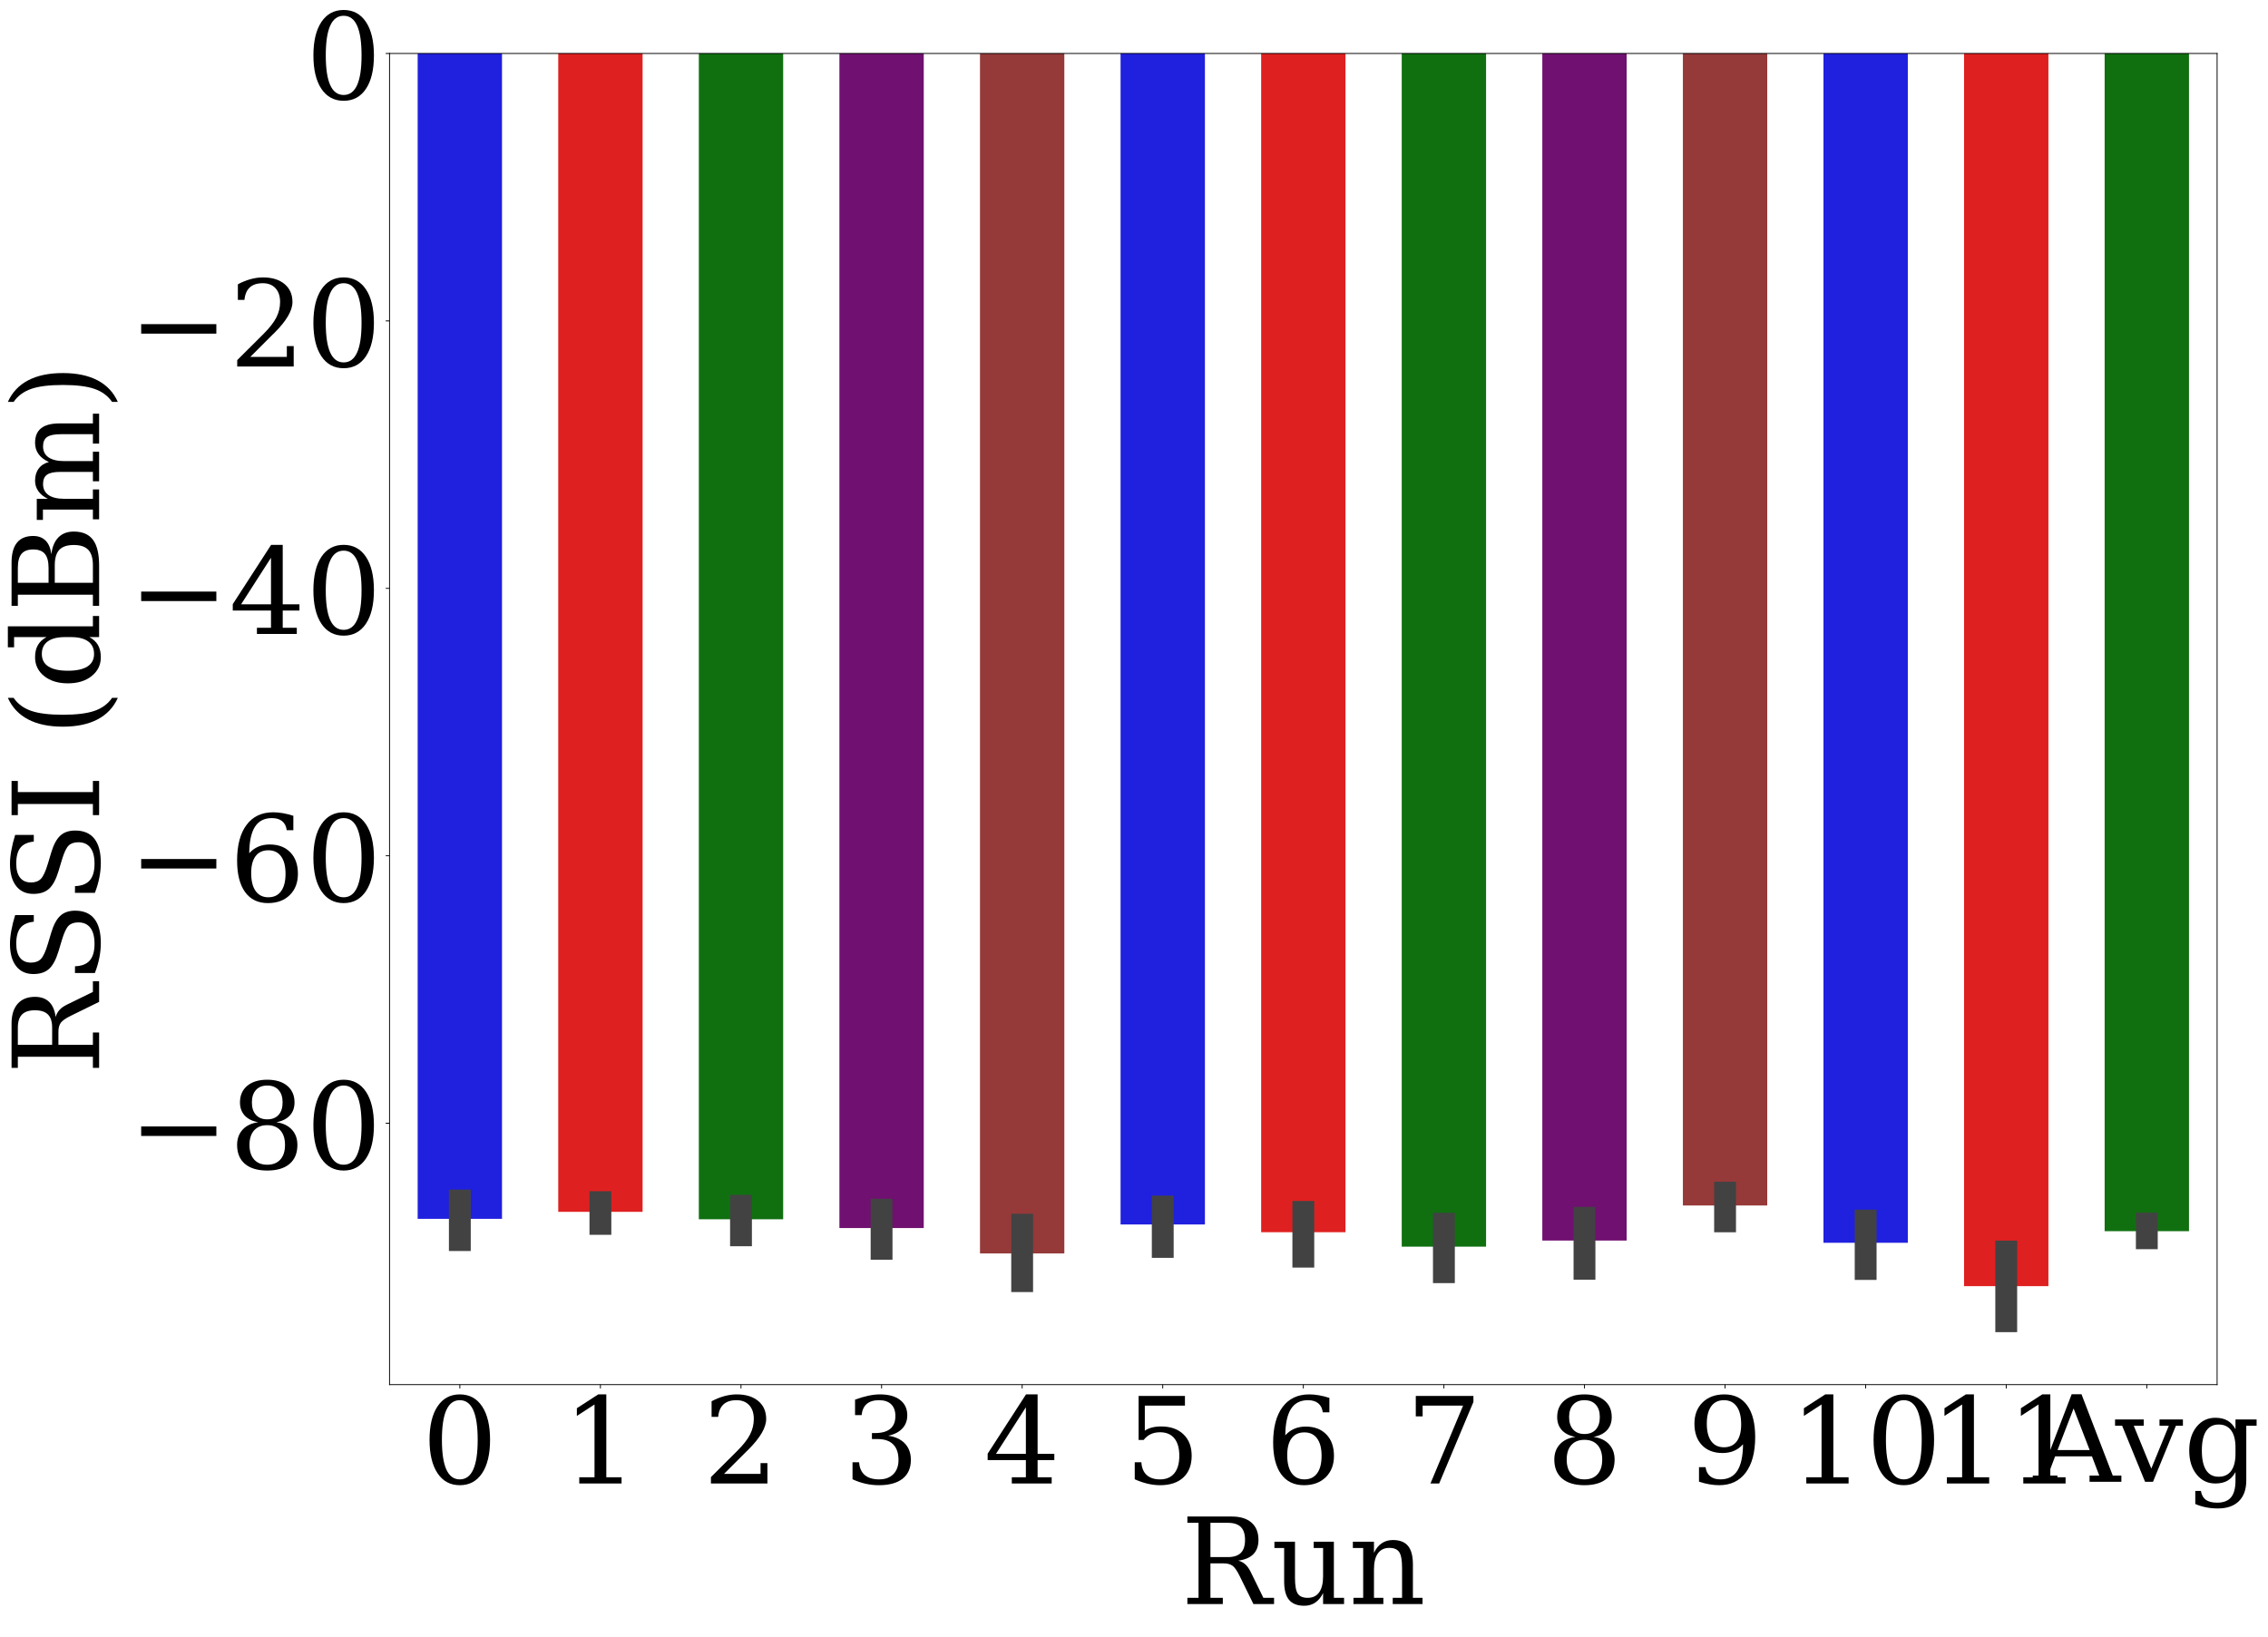
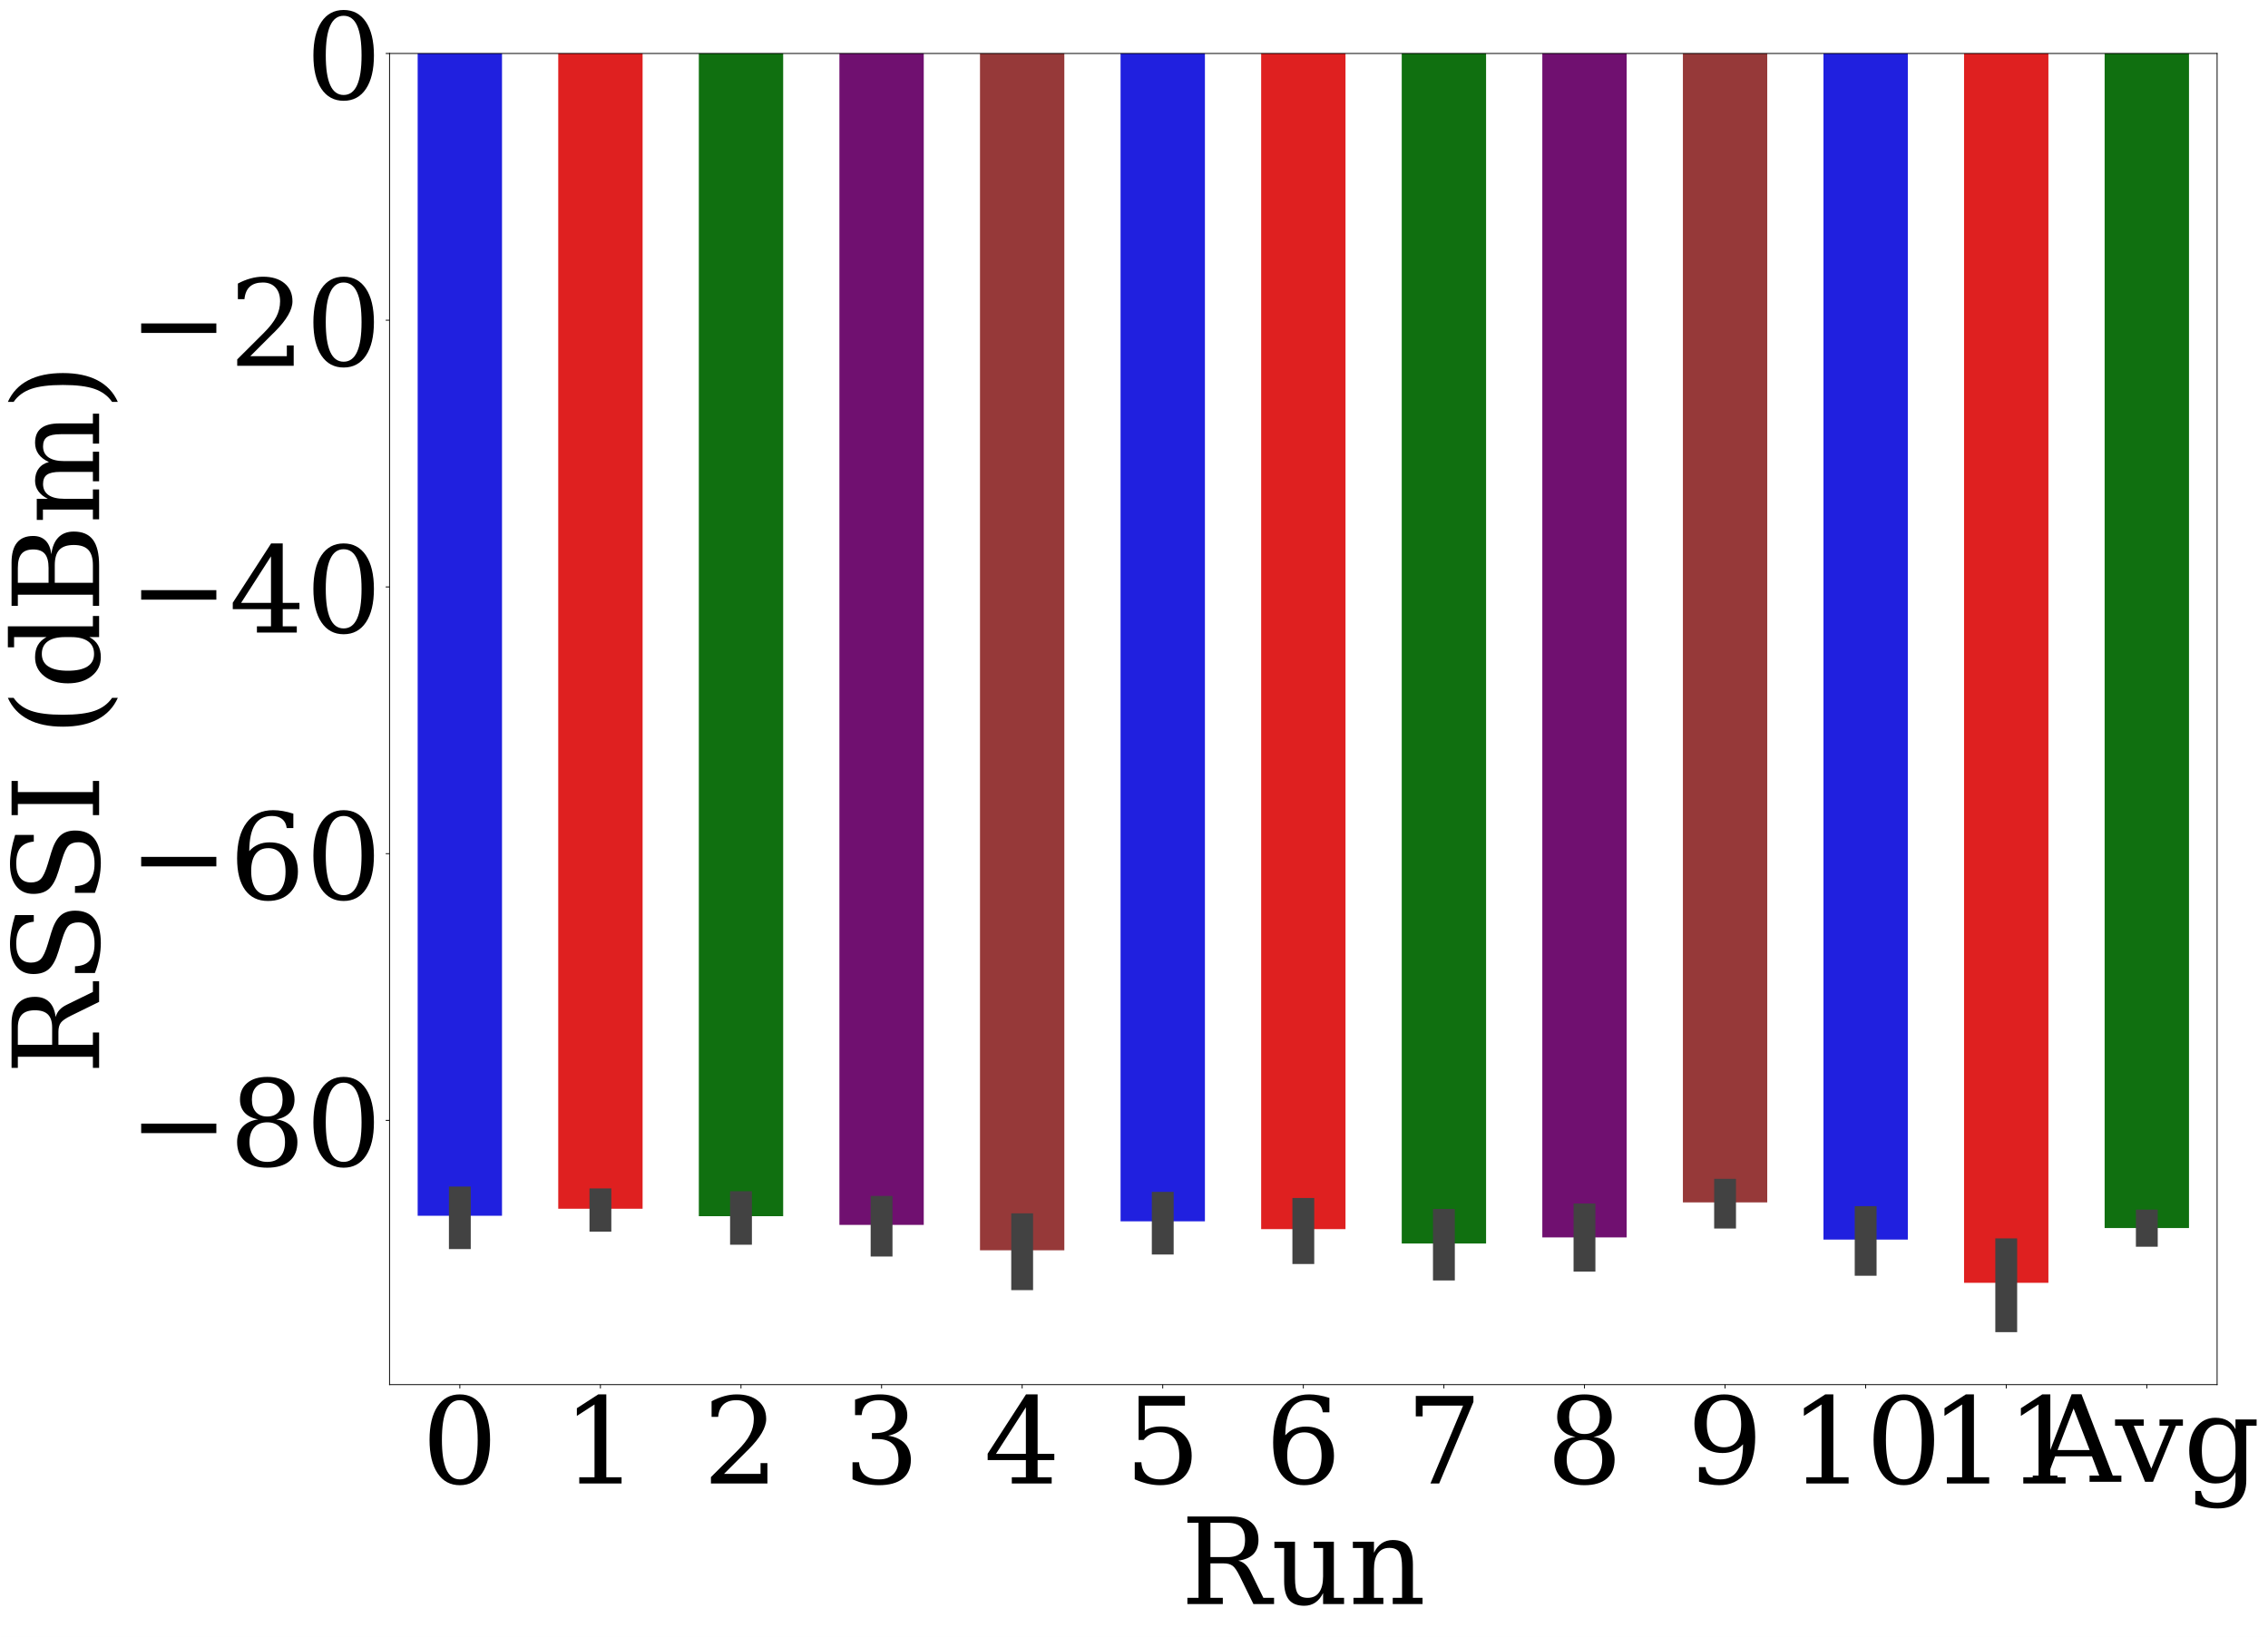
<svg xmlns="http://www.w3.org/2000/svg" xmlns:xlink="http://www.w3.org/1999/xlink" width="2077.43pt" height="1499.79pt" viewBox="0 0 2077.43 1499.79" version="1.1">
  <defs>
    <style type="text/css">*{stroke-linejoin: round; stroke-linecap: butt}</style>
  </defs>
  <g id="figure_1">
    <g id="patch_1">
      <path d="M 0 1499.79  L 2077.43 1499.79  L 2077.43 0  L 0 0  z " style="fill: #ffffff; stroke: #ffffff; stroke-linejoin: miter" />
    </g>
    <g id="axes_1">
      <g id="patch_2">
        <path d="M 356.811 1268.671  L 2030.811 1268.671  L 2030.811 48.991  L 356.811 48.991  z " style="fill: #ffffff" />
      </g>
      <g id="patch_3">
-         <path d="M 382.565 48.991  L 459.826 48.991  L 459.826 1116.752  L 382.565 1116.752  z " clip-path="url(#p905e0be589)" style="fill: #2020df" />
+         <path d="M 382.565 48.991  L 459.826 48.991  L 459.826 1113.922  L 382.565 1113.922  z " clip-path="url(#pabfc7d7596)" style="fill: #2020df" />
      </g>
      <g id="patch_4">
-         <path d="M 511.334 48.991  L 588.596 48.991  L 588.596 1110.335  L 511.334 1110.335  z " clip-path="url(#p905e0be589)" style="fill: #df2020" />
+         <path d="M 511.334 48.991  L 588.596 48.991  L 588.596 1107.522  L 511.334 1107.522  z " clip-path="url(#pabfc7d7596)" style="fill: #df2020" />
      </g>
      <g id="patch_5">
-         <path d="M 640.103 48.991  L 717.365 48.991  L 717.365 1117.142  L 640.103 1117.142  z " clip-path="url(#p905e0be589)" style="fill: #107010" />
+         <path d="M 640.103 48.991  L 717.365 48.991  L 717.365 1114.311  L 640.103 1114.311  z " clip-path="url(#pabfc7d7596)" style="fill: #107010" />
      </g>
      <g id="patch_6">
-         <path d="M 768.872 48.991  L 846.134 48.991  L 846.134 1125.166  L 768.872 1125.166  z " clip-path="url(#p905e0be589)" style="fill: #701070" />
+         <path d="M 768.872 48.991  L 846.134 48.991  L 846.134 1122.313  L 768.872 1122.313  z " clip-path="url(#pabfc7d7596)" style="fill: #701070" />
      </g>
      <g id="patch_7">
-         <path d="M 897.642 48.991  L 974.903 48.991  L 974.903 1148.485  L 897.642 1148.485  z " clip-path="url(#p905e0be589)" style="fill: #963939" />
+         <path d="M 897.642 48.991  L 974.903 48.991  L 974.903 1145.57  L 897.642 1145.57  z " clip-path="url(#pabfc7d7596)" style="fill: #963939" />
      </g>
      <g id="patch_8">
-         <path d="M 1026.411 48.991  L 1103.672 48.991  L 1103.672 1121.898  L 1026.411 1121.898  z " clip-path="url(#p905e0be589)" style="fill: #2020df" />
+         <path d="M 1026.411 48.991  L 1103.672 48.991  L 1103.672 1119.054  L 1026.411 1119.054  z " clip-path="url(#pabfc7d7596)" style="fill: #2020df" />
      </g>
      <g id="patch_9">
-         <path d="M 1155.18 48.991  L 1232.442 48.991  L 1232.442 1129.041  L 1155.18 1129.041  z " clip-path="url(#p905e0be589)" style="fill: #df2020" />
+         <path d="M 1155.18 48.991  L 1232.442 48.991  L 1232.442 1126.179  L 1155.18 1126.179  z " clip-path="url(#pabfc7d7596)" style="fill: #df2020" />
      </g>
      <g id="patch_10">
-         <path d="M 1283.949 48.991  L 1361.211 48.991  L 1361.211 1142.264  L 1283.949 1142.264  z " clip-path="url(#p905e0be589)" style="fill: #107010" />
+         <path d="M 1283.949 48.991  L 1361.211 48.991  L 1361.211 1139.367  L 1283.949 1139.367  z " clip-path="url(#pabfc7d7596)" style="fill: #107010" />
      </g>
      <g id="patch_11">
-         <path d="M 1412.719 48.991  L 1489.98 48.991  L 1489.98 1136.668  L 1412.719 1136.668  z " clip-path="url(#p905e0be589)" style="fill: #701070" />
+         <path d="M 1412.719 48.991  L 1489.98 48.991  L 1489.98 1133.785  L 1412.719 1133.785  z " clip-path="url(#pabfc7d7596)" style="fill: #701070" />
      </g>
      <g id="patch_12">
-         <path d="M 1541.488 48.991  L 1618.749 48.991  L 1618.749 1104.518  L 1541.488 1104.518  z " clip-path="url(#p905e0be589)" style="fill: #963939" />
+         <path d="M 1541.488 48.991  L 1618.749 48.991  L 1618.749 1101.721  L 1541.488 1101.721  z " clip-path="url(#pabfc7d7596)" style="fill: #963939" />
      </g>
      <g id="patch_13">
-         <path d="M 1670.257 48.991  L 1747.519 48.991  L 1747.519 1138.683  L 1670.257 1138.683  z " clip-path="url(#p905e0be589)" style="fill: #2020df" />
+         <path d="M 1670.257 48.991  L 1747.519 48.991  L 1747.519 1135.795  L 1670.257 1135.795  z " clip-path="url(#pabfc7d7596)" style="fill: #2020df" />
      </g>
      <g id="patch_14">
-         <path d="M 1799.026 48.991  L 1876.288 48.991  L 1876.288 1178.402  L 1799.026 1178.402  z " clip-path="url(#p905e0be589)" style="fill: #df2020" />
+         <path d="M 1799.026 48.991  L 1876.288 48.991  L 1876.288 1175.408  L 1799.026 1175.408  z " clip-path="url(#pabfc7d7596)" style="fill: #df2020" />
      </g>
      <g id="patch_15">
-         <path d="M 1927.796 48.991  L 2005.057 48.991  L 2005.057 1128.062  L 1927.796 1128.062  z " clip-path="url(#p905e0be589)" style="fill: #107010" />
+         <path d="M 1927.796 48.991  L 2005.057 48.991  L 2005.057 1125.202  L 1927.796 1125.202  z " clip-path="url(#pabfc7d7596)" style="fill: #107010" />
      </g>
      <g id="matplotlib.axis_1">
        <g id="xtick_1">
          <g id="line2d_1">
            <defs>
-               <path id="mcc25bd28c5" d="M 0 0  L 0 3.5  " style="stroke: #000000; stroke-width: 0.8" />
+               <path id="md634064653" d="M 0 0  L 0 3.5  " style="stroke: #000000; stroke-width: 0.8" />
            </defs>
            <g>
-               <use xlink:href="#mcc25bd28c5" x="421.196" y="1268.671" style="stroke: #000000; stroke-width: 0.8" />
+               <use xlink:href="#md634064653" x="421.196" y="1268.671" style="stroke: #000000; stroke-width: 0.8" />
            </g>
          </g>
          <g id="text_1">
            <g transform="translate(386.2018 1359.254) scale(1.1 -1.1)">
              <defs>
                <path id="DejaVuSerif-30" d="M 2034 219  Q 2513 219 2750 744  Q 2988 1269 2988 2328  Q 2988 3391 2750 3916  Q 2513 4441 2034 4441  Q 1556 4441 1318 3916  Q 1081 3391 1081 2328  Q 1081 1269 1318 744  Q 1556 219 2034 219  z M 2034 -91  Q 1275 -91 848 546  Q 422 1184 422 2328  Q 422 3475 848 4112  Q 1275 4750 2034 4750  Q 2797 4750 3222 4112  Q 3647 3475 3647 2328  Q 3647 1184 3222 546  Q 2797 -91 2034 -91  z " transform="scale(0.015625)" />
              </defs>
              <use xlink:href="#DejaVuSerif-30" />
            </g>
          </g>
        </g>
        <g id="xtick_2">
          <g id="line2d_2">
            <g>
-               <use xlink:href="#mcc25bd28c5" x="549.965" y="1268.671" style="stroke: #000000; stroke-width: 0.8" />
+               <use xlink:href="#md634064653" x="549.965" y="1268.671" style="stroke: #000000; stroke-width: 0.8" />
            </g>
          </g>
          <g id="text_2">
            <g transform="translate(514.971 1359.254) scale(1.1 -1.1)">
              <defs>
                <path id="DejaVuSerif-31" d="M 909 0  L 909 331  L 1722 331  L 1722 4213  L 781 3603  L 781 4013  L 1919 4750  L 2350 4750  L 2350 331  L 3163 331  L 3163 0  L 909 0  z " transform="scale(0.015625)" />
              </defs>
              <use xlink:href="#DejaVuSerif-31" />
            </g>
          </g>
        </g>
        <g id="xtick_3">
          <g id="line2d_3">
            <g>
-               <use xlink:href="#mcc25bd28c5" x="678.734" y="1268.671" style="stroke: #000000; stroke-width: 0.8" />
+               <use xlink:href="#md634064653" x="678.734" y="1268.671" style="stroke: #000000; stroke-width: 0.8" />
            </g>
          </g>
          <g id="text_3">
            <g transform="translate(643.7403 1359.254) scale(1.1 -1.1)">
              <defs>
                <path id="DejaVuSerif-32" d="M 819 3553  L 469 3553  L 469 4384  Q 803 4563 1142 4656  Q 1481 4750 1806 4750  Q 2534 4750 2956 4397  Q 3378 4044 3378 3438  Q 3378 2753 2422 1800  Q 2347 1728 2309 1691  L 1131 513  L 3078 513  L 3078 1088  L 3444 1088  L 3444 0  L 434 0  L 434 341  L 1850 1753  Q 2319 2222 2519 2614  Q 2719 3006 2719 3438  Q 2719 3909 2473 4175  Q 2228 4441 1797 4441  Q 1350 4441 1106 4219  Q 863 3997 819 3553  z " transform="scale(0.015625)" />
              </defs>
              <use xlink:href="#DejaVuSerif-32" />
            </g>
          </g>
        </g>
        <g id="xtick_4">
          <g id="line2d_4">
            <g>
-               <use xlink:href="#mcc25bd28c5" x="807.503" y="1268.671" style="stroke: #000000; stroke-width: 0.8" />
+               <use xlink:href="#md634064653" x="807.503" y="1268.671" style="stroke: #000000; stroke-width: 0.8" />
            </g>
          </g>
          <g id="text_4">
            <g transform="translate(772.5095 1359.254) scale(1.1 -1.1)">
              <defs>
                <path id="DejaVuSerif-33" d="M 622 4469  Q 988 4606 1323 4678  Q 1659 4750 1953 4750  Q 2638 4750 3022 4454  Q 3406 4159 3406 3634  Q 3406 3213 3140 2930  Q 2875 2647 2388 2547  Q 2963 2466 3280 2130  Q 3597 1794 3597 1259  Q 3597 606 3158 257  Q 2719 -91 1894 -91  Q 1528 -91 1179 -12  Q 831 66 488 225  L 488 1131  L 838 1131  Q 869 681 1141 450  Q 1413 219 1906 219  Q 2384 219 2661 495  Q 2938 772 2938 1253  Q 2938 1803 2653 2086  Q 2369 2369 1819 2369  L 1522 2369  L 1522 2688  L 1678 2688  Q 2225 2688 2498 2914  Q 2772 3141 2772 3597  Q 2772 4006 2547 4223  Q 2322 4441 1900 4441  Q 1478 4441 1245 4241  Q 1013 4041 972 3647  L 622 3647  L 622 4469  z " transform="scale(0.015625)" />
              </defs>
              <use xlink:href="#DejaVuSerif-33" />
            </g>
          </g>
        </g>
        <g id="xtick_5">
          <g id="line2d_5">
            <g>
-               <use xlink:href="#mcc25bd28c5" x="936.272" y="1268.671" style="stroke: #000000; stroke-width: 0.8" />
+               <use xlink:href="#md634064653" x="936.272" y="1268.671" style="stroke: #000000; stroke-width: 0.8" />
            </g>
          </g>
          <g id="text_5">
            <g transform="translate(901.2787 1359.254) scale(1.1 -1.1)">
              <defs>
                <path id="DejaVuSerif-34" d="M 2234 1581  L 2234 4063  L 641 1581  L 2234 1581  z M 3609 0  L 1484 0  L 1484 331  L 2234 331  L 2234 1247  L 197 1247  L 197 1588  L 2241 4750  L 2859 4750  L 2859 1581  L 3750 1581  L 3750 1247  L 2859 1247  L 2859 331  L 3609 331  L 3609 0  z " transform="scale(0.015625)" />
              </defs>
              <use xlink:href="#DejaVuSerif-34" />
            </g>
          </g>
        </g>
        <g id="xtick_6">
          <g id="line2d_6">
            <g>
-               <use xlink:href="#mcc25bd28c5" x="1065.042" y="1268.671" style="stroke: #000000; stroke-width: 0.8" />
+               <use xlink:href="#md634064653" x="1065.042" y="1268.671" style="stroke: #000000; stroke-width: 0.8" />
            </g>
          </g>
          <g id="text_6">
            <g transform="translate(1030.048 1359.254) scale(1.1 -1.1)">
              <defs>
                <path id="DejaVuSerif-35" d="M 3219 4666  L 3219 4153  L 1081 4153  L 1081 2816  Q 1244 2928 1461 2984  Q 1678 3041 1947 3041  Q 2703 3041 3140 2622  Q 3578 2203 3578 1478  Q 3578 738 3136 323  Q 2694 -91 1894 -91  Q 1572 -91 1234 -12  Q 897 66 544 225  L 544 1131  L 897 1131  Q 925 688 1179 453  Q 1434 219 1894 219  Q 2388 219 2653 544  Q 2919 869 2919 1478  Q 2919 2084 2655 2407  Q 2391 2731 1894 2731  Q 1613 2731 1398 2631  Q 1184 2531 1019 2322  L 750 2322  L 750 4666  L 3219 4666  z " transform="scale(0.015625)" />
              </defs>
              <use xlink:href="#DejaVuSerif-35" />
            </g>
          </g>
        </g>
        <g id="xtick_7">
          <g id="line2d_7">
            <g>
-               <use xlink:href="#mcc25bd28c5" x="1193.811" y="1268.671" style="stroke: #000000; stroke-width: 0.8" />
+               <use xlink:href="#md634064653" x="1193.811" y="1268.671" style="stroke: #000000; stroke-width: 0.8" />
            </g>
          </g>
          <g id="text_7">
            <g transform="translate(1158.817 1359.254) scale(1.1 -1.1)">
              <defs>
                <path id="DejaVuSerif-36" d="M 2094 219  Q 2534 219 2771 542  Q 3009 866 3009 1472  Q 3009 2078 2771 2401  Q 2534 2725 2094 2725  Q 1647 2725 1412 2412  Q 1178 2100 1178 1509  Q 1178 888 1415 553  Q 1653 219 2094 219  z M 1075 2569  Q 1288 2803 1556 2918  Q 1825 3034 2163 3034  Q 2859 3034 3264 2615  Q 3669 2197 3669 1472  Q 3669 763 3233 336  Q 2797 -91 2069 -91  Q 1278 -91 853 498  Q 428 1088 428 2181  Q 428 3406 931 4078  Q 1434 4750 2350 4750  Q 2597 4750 2869 4703  Q 3141 4656 3425 4563  L 3425 3794  L 3072 3794  Q 3034 4109 2831 4275  Q 2628 4441 2284 4441  Q 1678 4441 1381 3981  Q 1084 3522 1075 2569  z " transform="scale(0.015625)" />
              </defs>
              <use xlink:href="#DejaVuSerif-36" />
            </g>
          </g>
        </g>
        <g id="xtick_8">
          <g id="line2d_8">
            <g>
-               <use xlink:href="#mcc25bd28c5" x="1322.58" y="1268.671" style="stroke: #000000; stroke-width: 0.8" />
+               <use xlink:href="#md634064653" x="1322.58" y="1268.671" style="stroke: #000000; stroke-width: 0.8" />
            </g>
          </g>
          <g id="text_8">
            <g transform="translate(1287.586 1359.254) scale(1.1 -1.1)">
              <defs>
                <path id="DejaVuSerif-37" d="M 3609 4347  L 1784 0  L 1319 0  L 3059 4153  L 903 4153  L 903 3578  L 538 3578  L 538 4666  L 3609 4666  L 3609 4347  z " transform="scale(0.015625)" />
              </defs>
              <use xlink:href="#DejaVuSerif-37" />
            </g>
          </g>
        </g>
        <g id="xtick_9">
          <g id="line2d_9">
            <g>
-               <use xlink:href="#mcc25bd28c5" x="1451.349" y="1268.671" style="stroke: #000000; stroke-width: 0.8" />
+               <use xlink:href="#md634064653" x="1451.349" y="1268.671" style="stroke: #000000; stroke-width: 0.8" />
            </g>
          </g>
          <g id="text_9">
            <g transform="translate(1416.356 1359.254) scale(1.1 -1.1)">
              <defs>
                <path id="DejaVuSerif-38" d="M 2981 1275  Q 2981 1775 2732 2051  Q 2484 2328 2034 2328  Q 1584 2328 1336 2051  Q 1088 1775 1088 1275  Q 1088 772 1336 495  Q 1584 219 2034 219  Q 2484 219 2732 495  Q 2981 772 2981 1275  z M 2853 3541  Q 2853 3966 2637 4203  Q 2422 4441 2034 4441  Q 1650 4441 1433 4203  Q 1216 3966 1216 3541  Q 1216 3113 1433 2875  Q 1650 2638 2034 2638  Q 2422 2638 2637 2875  Q 2853 3113 2853 3541  z M 2516 2484  Q 3047 2413 3344 2092  Q 3641 1772 3641 1275  Q 3641 619 3225 264  Q 2809 -91 2034 -91  Q 1263 -91 845 264  Q 428 619 428 1275  Q 428 1772 725 2092  Q 1022 2413 1556 2484  Q 1084 2569 832 2842  Q 581 3116 581 3541  Q 581 4103 968 4426  Q 1356 4750 2034 4750  Q 2713 4750 3100 4426  Q 3488 4103 3488 3541  Q 3488 3116 3236 2842  Q 2984 2569 2516 2484  z " transform="scale(0.015625)" />
              </defs>
              <use xlink:href="#DejaVuSerif-38" />
            </g>
          </g>
        </g>
        <g id="xtick_10">
          <g id="line2d_10">
            <g>
-               <use xlink:href="#mcc25bd28c5" x="1580.119" y="1268.671" style="stroke: #000000; stroke-width: 0.8" />
+               <use xlink:href="#md634064653" x="1580.119" y="1268.671" style="stroke: #000000; stroke-width: 0.8" />
            </g>
          </g>
          <g id="text_10">
            <g transform="translate(1545.125 1359.254) scale(1.1 -1.1)">
              <defs>
                <path id="DejaVuSerif-39" d="M 2994 2091  Q 2784 1856 2512 1740  Q 2241 1625 1900 1625  Q 1206 1625 804 2044  Q 403 2463 403 3188  Q 403 3897 839 4323  Q 1275 4750 2003 4750  Q 2794 4750 3217 4161  Q 3641 3572 3641 2478  Q 3641 1253 3137 581  Q 2634 -91 1722 -91  Q 1475 -91 1203 -44  Q 931 3 647 97  L 647 872  L 997 872  Q 1038 556 1241 387  Q 1444 219 1784 219  Q 2391 219 2687 676  Q 2984 1134 2994 2091  z M 1978 4441  Q 1534 4441 1298 4117  Q 1063 3794 1063 3188  Q 1063 2581 1298 2256  Q 1534 1931 1978 1931  Q 2422 1931 2658 2245  Q 2894 2559 2894 3150  Q 2894 3772 2656 4106  Q 2419 4441 1978 4441  z " transform="scale(0.015625)" />
              </defs>
              <use xlink:href="#DejaVuSerif-39" />
            </g>
          </g>
        </g>
        <g id="xtick_11">
          <g id="line2d_11">
            <g>
-               <use xlink:href="#mcc25bd28c5" x="1708.888" y="1268.671" style="stroke: #000000; stroke-width: 0.8" />
+               <use xlink:href="#md634064653" x="1708.888" y="1268.671" style="stroke: #000000; stroke-width: 0.8" />
            </g>
          </g>
          <g id="text_11">
            <g transform="translate(1638.9 1359.254) scale(1.1 -1.1)">
              <use xlink:href="#DejaVuSerif-31" />
              <use xlink:href="#DejaVuSerif-30" x="63.623" />
            </g>
          </g>
        </g>
        <g id="xtick_12">
          <g id="line2d_12">
            <g>
-               <use xlink:href="#mcc25bd28c5" x="1837.657" y="1268.671" style="stroke: #000000; stroke-width: 0.8" />
+               <use xlink:href="#md634064653" x="1837.657" y="1268.671" style="stroke: #000000; stroke-width: 0.8" />
            </g>
          </g>
          <g id="text_12">
            <g transform="translate(1767.67 1359.254) scale(1.1 -1.1)">
              <use xlink:href="#DejaVuSerif-31" />
              <use xlink:href="#DejaVuSerif-31" x="63.623" />
            </g>
          </g>
        </g>
        <g id="xtick_13">
          <g id="line2d_13">
            <g>
-               <use xlink:href="#mcc25bd28c5" x="1966.426" y="1268.671" style="stroke: #000000; stroke-width: 0.8" />
+               <use xlink:href="#md634064653" x="1966.426" y="1268.671" style="stroke: #000000; stroke-width: 0.8" />
            </g>
          </g>
          <g id="text_13">
            <g transform="translate(1862.622 1357.69) scale(1.1 -1.1)">
              <defs>
                <path id="DejaVuSerif-41" d="M 1281 1691  L 2994 1691  L 2138 3909  L 1281 1691  z M -38 0  L -38 331  L 372 331  L 2034 4666  L 2559 4666  L 4225 331  L 4684 331  L 4684 0  L 2988 0  L 2988 331  L 3506 331  L 3116 1356  L 1153 1356  L 763 331  L 1275 331  L 1275 0  L -38 0  z " transform="scale(0.015625)" />
                <path id="DejaVuSerif-76" d="M 1581 0  L 359 2988  L -19 2988  L -19 3322  L 1509 3322  L 1509 2988  L 978 2988  L 1913 703  L 2847 2988  L 2350 2988  L 2350 3322  L 3597 3322  L 3597 2988  L 3225 2988  L 2003 0  L 1581 0  z " transform="scale(0.015625)" />
                <path id="DejaVuSerif-67" d="M 3359 2988  L 3359 72  Q 3359 -644 2965 -1033  Q 2572 -1422 1844 -1422  Q 1516 -1422 1216 -1362  Q 916 -1303 641 -1184  L 641 -488  L 941 -488  Q 997 -813 1206 -963  Q 1416 -1113 1806 -1113  Q 2313 -1113 2548 -827  Q 2784 -541 2784 72  L 2784 519  Q 2616 206 2355 57  Q 2094 -91 1709 -91  Q 1097 -91 708 395  Q 319 881 319 1663  Q 319 2444 706 2928  Q 1094 3413 1709 3413  Q 2094 3413 2355 3264  Q 2616 3116 2784 2803  L 2784 3322  L 3909 3322  L 3909 2988  L 3359 2988  z M 2784 1825  Q 2784 2422 2554 2737  Q 2325 3053 1888 3053  Q 1444 3053 1217 2703  Q 991 2353 991 1663  Q 991 975 1217 622  Q 1444 269 1888 269  Q 2325 269 2554 583  Q 2784 897 2784 1497  L 2784 1825  z " transform="scale(0.015625)" />
              </defs>
              <use xlink:href="#DejaVuSerif-41" />
              <use xlink:href="#DejaVuSerif-76" x="68.217" />
              <use xlink:href="#DejaVuSerif-67" x="124.711" />
            </g>
          </g>
        </g>
        <g id="text_14">
          <g transform="translate(1081.551 1469.714) scale(1.1 -1.1)">
            <defs>
              <path id="DejaVuSerif-52" d="M 3066 2316  Q 3284 2256 3442 2114  Q 3600 1972 3725 1716  L 4403 331  L 4972 331  L 4972 0  L 3872 0  L 3144 1484  Q 2934 1916 2759 2042  Q 2584 2169 2278 2169  L 1581 2169  L 1581 331  L 2241 331  L 2241 0  L 353 0  L 353 331  L 947 331  L 947 4331  L 353 4331  L 353 4666  L 2719 4666  Q 3400 4666 3770 4341  Q 4141 4016 4141 3419  Q 4141 2938 3870 2661  Q 3600 2384 3066 2316  z M 1581 2503  L 2503 2503  Q 2975 2503 3200 2726  Q 3425 2950 3425 3419  Q 3425 3888 3200 4109  Q 2975 4331 2503 4331  L 1581 4331  L 1581 2503  z " transform="scale(0.015625)" />
              <path id="DejaVuSerif-75" d="M 2266 3322  L 3341 3322  L 3341 331  L 3884 331  L 3884 0  L 2766 0  L 2766 588  Q 2606 256 2353 82  Q 2100 -91 1766 -91  Q 1213 -91 952 223  Q 691 538 691 1209  L 691 2988  L 172 2988  L 172 3322  L 1269 3322  L 1269 1388  Q 1269 781 1417 556  Q 1566 331 1947 331  Q 2347 331 2556 625  Q 2766 919 2766 1478  L 2766 2988  L 2266 2988  L 2266 3322  z " transform="scale(0.015625)" />
              <path id="DejaVuSerif-6e" d="M 263 0  L 263 331  L 781 331  L 781 2988  L 231 2988  L 231 3322  L 1356 3322  L 1356 2731  Q 1516 3069 1770 3241  Q 2025 3413 2363 3413  Q 2913 3413 3172 3097  Q 3431 2781 3431 2113  L 3431 331  L 3944 331  L 3944 0  L 2356 0  L 2356 331  L 2853 331  L 2853 1931  Q 2853 2541 2703 2767  Q 2553 2994 2175 2994  Q 1775 2994 1565 2701  Q 1356 2409 1356 1850  L 1356 331  L 1856 331  L 1856 0  L 263 0  z " transform="scale(0.015625)" />
            </defs>
            <use xlink:href="#DejaVuSerif-52" />
            <use xlink:href="#DejaVuSerif-75" x="75.293" />
            <use xlink:href="#DejaVuSerif-6e" x="139.697" />
          </g>
        </g>
      </g>
      <g id="matplotlib.axis_2">
        <g id="ytick_1">
          <g id="line2d_14">
            <defs>
-               <path id="m0993f75389" d="M 0 0  L -3.5 0  " style="stroke: #000000; stroke-width: 0.8" />
+               <path id="mfb4ef54eaf" d="M 0 0  L -3.5 0  " style="stroke: #000000; stroke-width: 0.8" />
            </defs>
            <g>
-               <use xlink:href="#m0993f75389" x="356.811" y="1029.15" style="stroke: #000000; stroke-width: 0.8" />
+               <use xlink:href="#mfb4ef54eaf" x="356.811" y="1026.552" style="stroke: #000000; stroke-width: 0.8" />
            </g>
          </g>
          <g id="text_15">
-             <g transform="translate(117.6594 1070.942) scale(1.1 -1.1)">
+             <g transform="translate(117.6594 1068.344) scale(1.1 -1.1)">
              <defs>
                <path id="DejaVuSerif-2212" d="M 678 2259  L 4684 2259  L 4684 1753  L 678 1753  L 678 2259  z " transform="scale(0.015625)" />
              </defs>
              <use xlink:href="#DejaVuSerif-2212" />
              <use xlink:href="#DejaVuSerif-38" x="83.789" />
              <use xlink:href="#DejaVuSerif-30" x="147.412" />
            </g>
          </g>
        </g>
        <g id="ytick_2">
          <g id="line2d_15">
            <g>
-               <use xlink:href="#m0993f75389" x="356.811" y="784.11" style="stroke: #000000; stroke-width: 0.8" />
+               <use xlink:href="#mfb4ef54eaf" x="356.811" y="782.162" style="stroke: #000000; stroke-width: 0.8" />
            </g>
          </g>
          <g id="text_16">
-             <g transform="translate(117.6594 825.9019) scale(1.1 -1.1)">
+             <g transform="translate(117.6594 823.9534) scale(1.1 -1.1)">
              <use xlink:href="#DejaVuSerif-2212" />
              <use xlink:href="#DejaVuSerif-36" x="83.789" />
              <use xlink:href="#DejaVuSerif-30" x="147.412" />
            </g>
          </g>
        </g>
        <g id="ytick_3">
          <g id="line2d_16">
            <g>
-               <use xlink:href="#m0993f75389" x="356.811" y="539.071" style="stroke: #000000; stroke-width: 0.8" />
+               <use xlink:href="#mfb4ef54eaf" x="356.811" y="537.772" style="stroke: #000000; stroke-width: 0.8" />
            </g>
          </g>
          <g id="text_17">
-             <g transform="translate(117.6594 580.8622) scale(1.1 -1.1)">
+             <g transform="translate(117.6594 579.5632) scale(1.1 -1.1)">
              <use xlink:href="#DejaVuSerif-2212" />
              <use xlink:href="#DejaVuSerif-34" x="83.789" />
              <use xlink:href="#DejaVuSerif-30" x="147.412" />
            </g>
          </g>
        </g>
        <g id="ytick_4">
          <g id="line2d_17">
            <g>
-               <use xlink:href="#m0993f75389" x="356.811" y="294.031" style="stroke: #000000; stroke-width: 0.8" />
+               <use xlink:href="#mfb4ef54eaf" x="356.811" y="293.382" style="stroke: #000000; stroke-width: 0.8" />
            </g>
          </g>
          <g id="text_18">
-             <g transform="translate(117.6594 335.8225) scale(1.1 -1.1)">
+             <g transform="translate(117.6594 335.173) scale(1.1 -1.1)">
              <use xlink:href="#DejaVuSerif-2212" />
              <use xlink:href="#DejaVuSerif-32" x="83.789" />
              <use xlink:href="#DejaVuSerif-30" x="147.412" />
            </g>
          </g>
        </g>
        <g id="ytick_5">
          <g id="line2d_18">
            <g>
-               <use xlink:href="#m0993f75389" x="356.811" y="48.991" style="stroke: #000000; stroke-width: 0.8" />
+               <use xlink:href="#mfb4ef54eaf" x="356.811" y="48.991" style="stroke: #000000; stroke-width: 0.8" />
            </g>
          </g>
          <g id="text_19">
            <g transform="translate(279.8234 90.78281) scale(1.1 -1.1)">
              <use xlink:href="#DejaVuSerif-30" />
            </g>
          </g>
        </g>
        <g id="text_20">
          <g transform="translate(90.78281 984.5345) rotate(-90) scale(1.1 -1.1)">
            <defs>
              <path id="DejaVuSerif-53" d="M 594 225  L 594 1288  L 953 1284  Q 969 753 1261 498  Q 1553 244 2150 244  Q 2706 244 2998 464  Q 3291 684 3291 1106  Q 3291 1444 3114 1625  Q 2938 1806 2369 1978  L 1753 2163  Q 1084 2366 811 2669  Q 538 2972 538 3500  Q 538 4094 959 4422  Q 1381 4750 2144 4750  Q 2469 4750 2856 4679  Q 3244 4609 3681 4475  L 3681 3481  L 3328 3481  Q 3275 3975 2998 4195  Q 2722 4416 2156 4416  Q 1663 4416 1405 4214  Q 1147 4013 1147 3628  Q 1147 3294 1340 3103  Q 1534 2913 2163 2725  L 2741 2553  Q 3375 2363 3645 2067  Q 3916 1772 3916 1275  Q 3916 597 3481 253  Q 3047 -91 2188 -91  Q 1803 -91 1404 -12  Q 1006 66 594 225  z " transform="scale(0.015625)" />
              <path id="DejaVuSerif-49" d="M 1581 331  L 2175 331  L 2175 0  L 353 0  L 353 331  L 947 331  L 947 4331  L 353 4331  L 353 4666  L 2175 4666  L 2175 4331  L 1581 4331  L 1581 331  z " transform="scale(0.015625)" />
              <path id="DejaVuSerif-20" transform="scale(0.015625)" />
              <path id="DejaVuSerif-28" d="M 2041 -997  Q 1281 -656 893 83  Q 506 822 506 1931  Q 506 3044 893 3783  Q 1281 4522 2041 4863  L 2041 4556  Q 1559 4225 1350 3623  Q 1141 3022 1141 1931  Q 1141 844 1350 242  Q 1559 -359 2041 -691  L 2041 -997  z " transform="scale(0.015625)" />
              <path id="DejaVuSerif-64" d="M 3359 331  L 3909 331  L 3909 0  L 2784 0  L 2784 519  Q 2616 206 2355 57  Q 2094 -91 1709 -91  Q 1097 -91 708 395  Q 319 881 319 1663  Q 319 2444 706 2928  Q 1094 3413 1709 3413  Q 2094 3413 2355 3264  Q 2616 3116 2784 2803  L 2784 4531  L 2241 4531  L 2241 4863  L 3359 4863  L 3359 331  z M 2784 1497  L 2784 1825  Q 2784 2422 2554 2737  Q 2325 3053 1888 3053  Q 1444 3053 1217 2703  Q 991 2353 991 1663  Q 991 975 1217 622  Q 1444 269 1888 269  Q 2325 269 2554 583  Q 2784 897 2784 1497  z " transform="scale(0.015625)" />
              <path id="DejaVuSerif-42" d="M 1581 331  L 2516 331  Q 3078 331 3337 575  Q 3597 819 3597 1350  Q 3597 1878 3339 2120  Q 3081 2363 2516 2363  L 1581 2363  L 1581 331  z M 1581 2694  L 2375 2694  Q 2888 2694 3123 2891  Q 3359 3088 3359 3513  Q 3359 3941 3123 4136  Q 2888 4331 2375 4331  L 1581 4331  L 1581 2694  z M 353 0  L 353 331  L 947 331  L 947 4331  L 353 4331  L 353 4666  L 2656 4666  Q 3363 4666 3720 4377  Q 4078 4088 4078 3513  Q 4078 3097 3829 2850  Q 3581 2603 3103 2547  Q 3697 2472 4005 2167  Q 4313 1863 4313 1350  Q 4313 656 3875 328  Q 3438 0 2509 0  L 353 0  z " transform="scale(0.015625)" />
              <path id="DejaVuSerif-6d" d="M 3316 2675  Q 3481 3041 3739 3227  Q 3997 3413 4341 3413  Q 4863 3413 5119 3089  Q 5375 2766 5375 2113  L 5375 331  L 5894 331  L 5894 0  L 4300 0  L 4300 331  L 4800 331  L 4800 2047  Q 4800 2556 4650 2772  Q 4500 2988 4153 2988  Q 3769 2988 3567 2697  Q 3366 2406 3366 1850  L 3366 331  L 3866 331  L 3866 0  L 2291 0  L 2291 331  L 2791 331  L 2791 2069  Q 2791 2566 2641 2777  Q 2491 2988 2144 2988  Q 1759 2988 1557 2697  Q 1356 2406 1356 1850  L 1356 331  L 1856 331  L 1856 0  L 263 0  L 263 331  L 781 331  L 781 2994  L 231 2994  L 231 3322  L 1356 3322  L 1356 2731  Q 1516 3063 1762 3238  Q 2009 3413 2322 3413  Q 2709 3413 2968 3220  Q 3228 3028 3316 2675  z " transform="scale(0.015625)" />
              <path id="DejaVuSerif-29" d="M 453 -997  L 453 -691  Q 934 -359 1145 242  Q 1356 844 1356 1931  Q 1356 3022 1145 3623  Q 934 4225 453 4556  L 453 4863  Q 1216 4522 1603 3783  Q 1991 3044 1991 1931  Q 1991 822 1603 83  Q 1216 -656 453 -997  z " transform="scale(0.015625)" />
            </defs>
            <use xlink:href="#DejaVuSerif-52" />
            <use xlink:href="#DejaVuSerif-53" x="75.293" />
            <use xlink:href="#DejaVuSerif-53" x="142.049" />
            <use xlink:href="#DejaVuSerif-49" x="210.555" />
            <use xlink:href="#DejaVuSerif-20" x="250.057" />
            <use xlink:href="#DejaVuSerif-28" x="281.844" />
            <use xlink:href="#DejaVuSerif-64" x="320.857" />
            <use xlink:href="#DejaVuSerif-42" x="384.871" />
            <use xlink:href="#DejaVuSerif-6d" x="458.357" />
            <use xlink:href="#DejaVuSerif-29" x="553.182" />
          </g>
        </g>
      </g>
      <g id="line2d_19">
-         <path d="M 421.196 1136.239  L 421.196 1099.967  " clip-path="url(#p905e0be589)" style="fill: none; stroke: #424242; stroke-width: 20; stroke-linecap: square" />
+         <path d="M 421.196 1134.454  L 421.196 1097.178  " clip-path="url(#pabfc7d7596)" style="fill: none; stroke: #424242; stroke-width: 20; stroke-linecap: square" />
      </g>
      <g id="line2d_20">
-         <path d="M 549.965 1121.411  L 549.965 1101.437  " clip-path="url(#p905e0be589)" style="fill: none; stroke: #424242; stroke-width: 20; stroke-linecap: square" />
+         <path d="M 549.965 1118.509  L 549.965 1098.892  " clip-path="url(#pabfc7d7596)" style="fill: none; stroke: #424242; stroke-width: 20; stroke-linecap: square" />
      </g>
      <g id="line2d_21">
-         <path d="M 678.734 1131.872  L 678.734 1104.766  " clip-path="url(#p905e0be589)" style="fill: none; stroke: #424242; stroke-width: 20; stroke-linecap: square" />
+         <path d="M 678.734 1130.484  L 678.734 1101.458  " clip-path="url(#pabfc7d7596)" style="fill: none; stroke: #424242; stroke-width: 20; stroke-linecap: square" />
      </g>
      <g id="line2d_22">
-         <path d="M 807.503 1144.225  L 807.503 1108.355  " clip-path="url(#p905e0be589)" style="fill: none; stroke: #424242; stroke-width: 20; stroke-linecap: square" />
+         <path d="M 807.503 1141.276  L 807.503 1105.788  " clip-path="url(#pabfc7d7596)" style="fill: none; stroke: #424242; stroke-width: 20; stroke-linecap: square" />
      </g>
      <g id="line2d_23">
-         <path d="M 936.272 1173.852  L 936.272 1122.14  " clip-path="url(#p905e0be589)" style="fill: none; stroke: #424242; stroke-width: 20; stroke-linecap: square" />
+         <path d="M 936.272 1172.087  L 936.272 1121.739  " clip-path="url(#pabfc7d7596)" style="fill: none; stroke: #424242; stroke-width: 20; stroke-linecap: square" />
      </g>
      <g id="line2d_24">
-         <path d="M 1065.042 1142.487  L 1065.042 1105.48  " clip-path="url(#p905e0be589)" style="fill: none; stroke: #424242; stroke-width: 20; stroke-linecap: square" />
+         <path d="M 1065.042 1139.464  L 1065.042 1102.066  " clip-path="url(#pabfc7d7596)" style="fill: none; stroke: #424242; stroke-width: 20; stroke-linecap: square" />
      </g>
      <g id="line2d_25">
-         <path d="M 1193.811 1151.423  L 1193.811 1110.356  " clip-path="url(#p905e0be589)" style="fill: none; stroke: #424242; stroke-width: 20; stroke-linecap: square" />
+         <path d="M 1193.811 1148.133  L 1193.811 1107.641  " clip-path="url(#pabfc7d7596)" style="fill: none; stroke: #424242; stroke-width: 20; stroke-linecap: square" />
      </g>
      <g id="line2d_26">
-         <path d="M 1322.58 1165.64  L 1322.58 1121.224  " clip-path="url(#p905e0be589)" style="fill: none; stroke: #424242; stroke-width: 20; stroke-linecap: square" />
+         <path d="M 1322.58 1163.236  L 1322.58 1117.706  " clip-path="url(#pabfc7d7596)" style="fill: none; stroke: #424242; stroke-width: 20; stroke-linecap: square" />
      </g>
      <g id="line2d_27">
-         <path d="M 1451.349 1162.535  L 1451.349 1115.786  " clip-path="url(#p905e0be589)" style="fill: none; stroke: #424242; stroke-width: 20; stroke-linecap: square" />
+         <path d="M 1451.349 1155.108  L 1451.349 1112.703  " clip-path="url(#pabfc7d7596)" style="fill: none; stroke: #424242; stroke-width: 20; stroke-linecap: square" />
      </g>
      <g id="line2d_28">
-         <path d="M 1580.119 1119.081  L 1580.119 1092.762  " clip-path="url(#p905e0be589)" style="fill: none; stroke: #424242; stroke-width: 20; stroke-linecap: square" />
+         <path d="M 1580.119 1115.642  L 1580.119 1090.094  " clip-path="url(#pabfc7d7596)" style="fill: none; stroke: #424242; stroke-width: 20; stroke-linecap: square" />
      </g>
      <g id="line2d_29">
-         <path d="M 1708.888 1162.703  L 1708.888 1118.335  " clip-path="url(#p905e0be589)" style="fill: none; stroke: #424242; stroke-width: 20; stroke-linecap: square" />
+         <path d="M 1708.888 1158.905  L 1708.888 1115.144  " clip-path="url(#pabfc7d7596)" style="fill: none; stroke: #424242; stroke-width: 20; stroke-linecap: square" />
      </g>
      <g id="line2d_30">
-         <path d="M 1837.657 1210.591  L 1837.657 1146.715  " clip-path="url(#p905e0be589)" style="fill: none; stroke: #424242; stroke-width: 20; stroke-linecap: square" />
+         <path d="M 1837.657 1210.591  L 1837.657 1144.674  " clip-path="url(#pabfc7d7596)" style="fill: none; stroke: #424242; stroke-width: 20; stroke-linecap: square" />
      </g>
      <g id="line2d_31">
-         <path d="M 1966.426 1134.569  L 1966.426 1121.06  " clip-path="url(#p905e0be589)" style="fill: none; stroke: #424242; stroke-width: 20; stroke-linecap: square" />
+         <path d="M 1966.426 1132.321  L 1966.426 1118.323  " clip-path="url(#pabfc7d7596)" style="fill: none; stroke: #424242; stroke-width: 20; stroke-linecap: square" />
      </g>
      <g id="patch_16">
        <path d="M 356.811 1268.671  L 356.811 48.991  " style="fill: none; stroke: #000000; stroke-width: 0.8; stroke-linejoin: miter; stroke-linecap: square" />
      </g>
      <g id="patch_17">
        <path d="M 2030.811 1268.671  L 2030.811 48.991  " style="fill: none; stroke: #000000; stroke-width: 0.8; stroke-linejoin: miter; stroke-linecap: square" />
      </g>
      <g id="patch_18">
        <path d="M 356.811 1268.671  L 2030.811 1268.671  " style="fill: none; stroke: #000000; stroke-width: 0.8; stroke-linejoin: miter; stroke-linecap: square" />
      </g>
      <g id="patch_19">
        <path d="M 356.811 48.991  L 2030.811 48.991  " style="fill: none; stroke: #000000; stroke-width: 0.8; stroke-linejoin: miter; stroke-linecap: square" />
      </g>
    </g>
  </g>
  <defs>
-     <clipPath id="p905e0be589">
+     <clipPath id="pabfc7d7596">
      <rect x="356.811" y="48.991" width="1674" height="1219.68" />
    </clipPath>
  </defs>
</svg>
